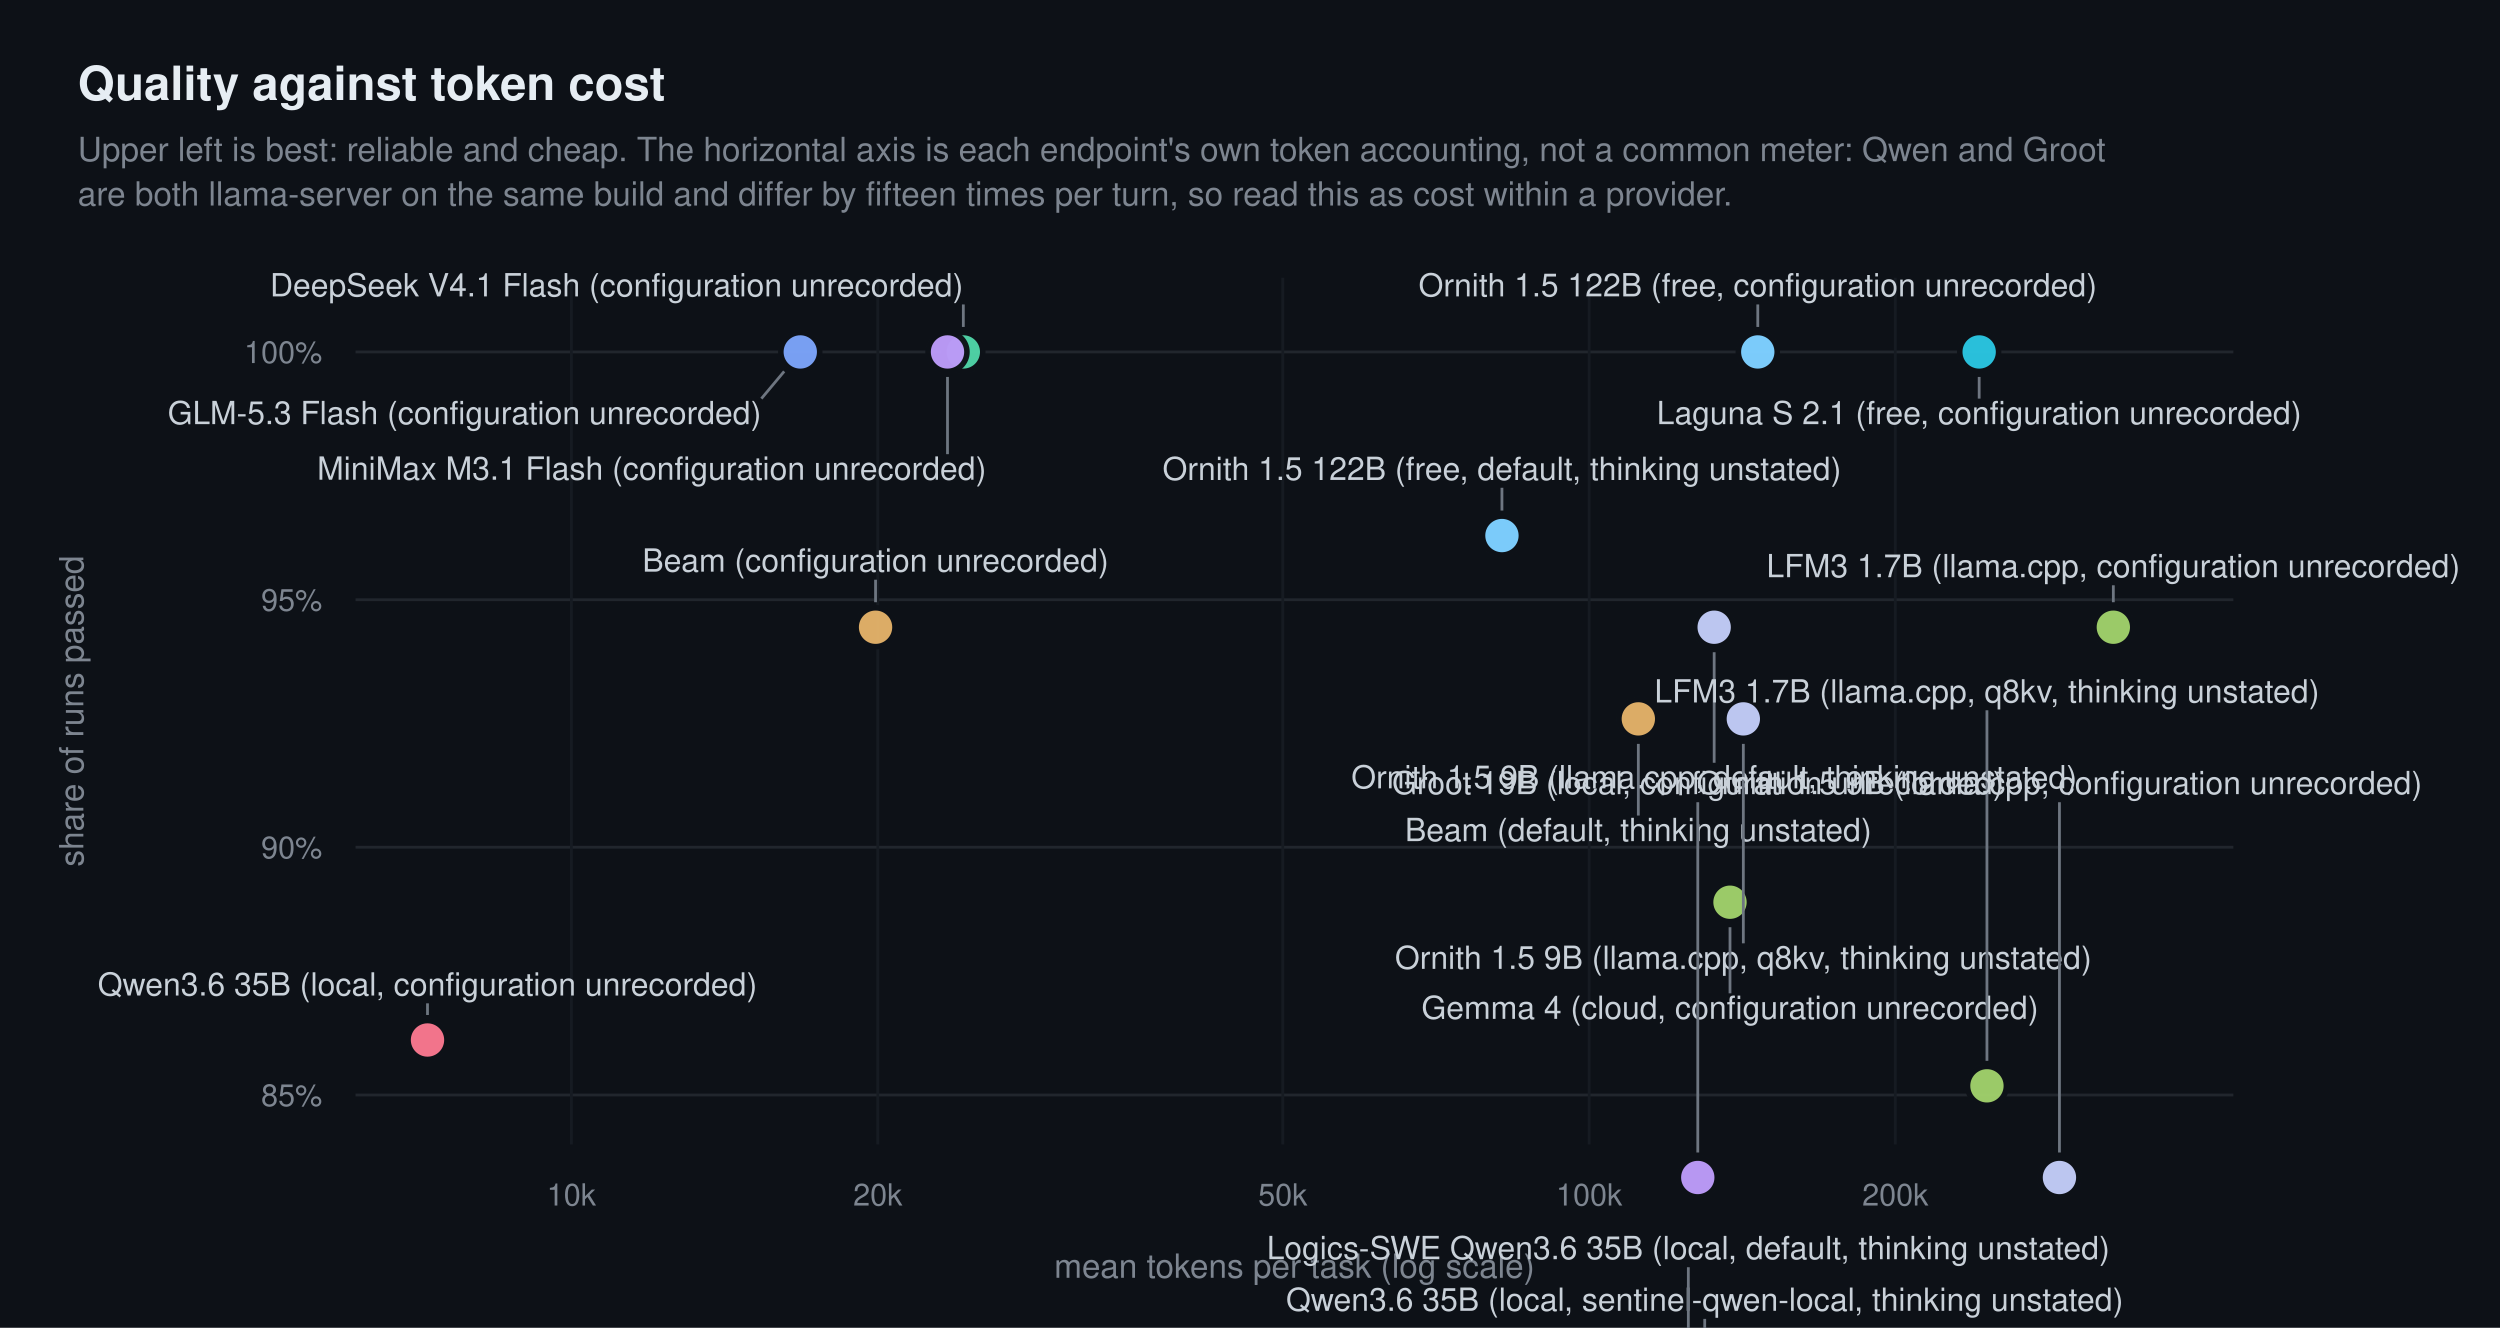
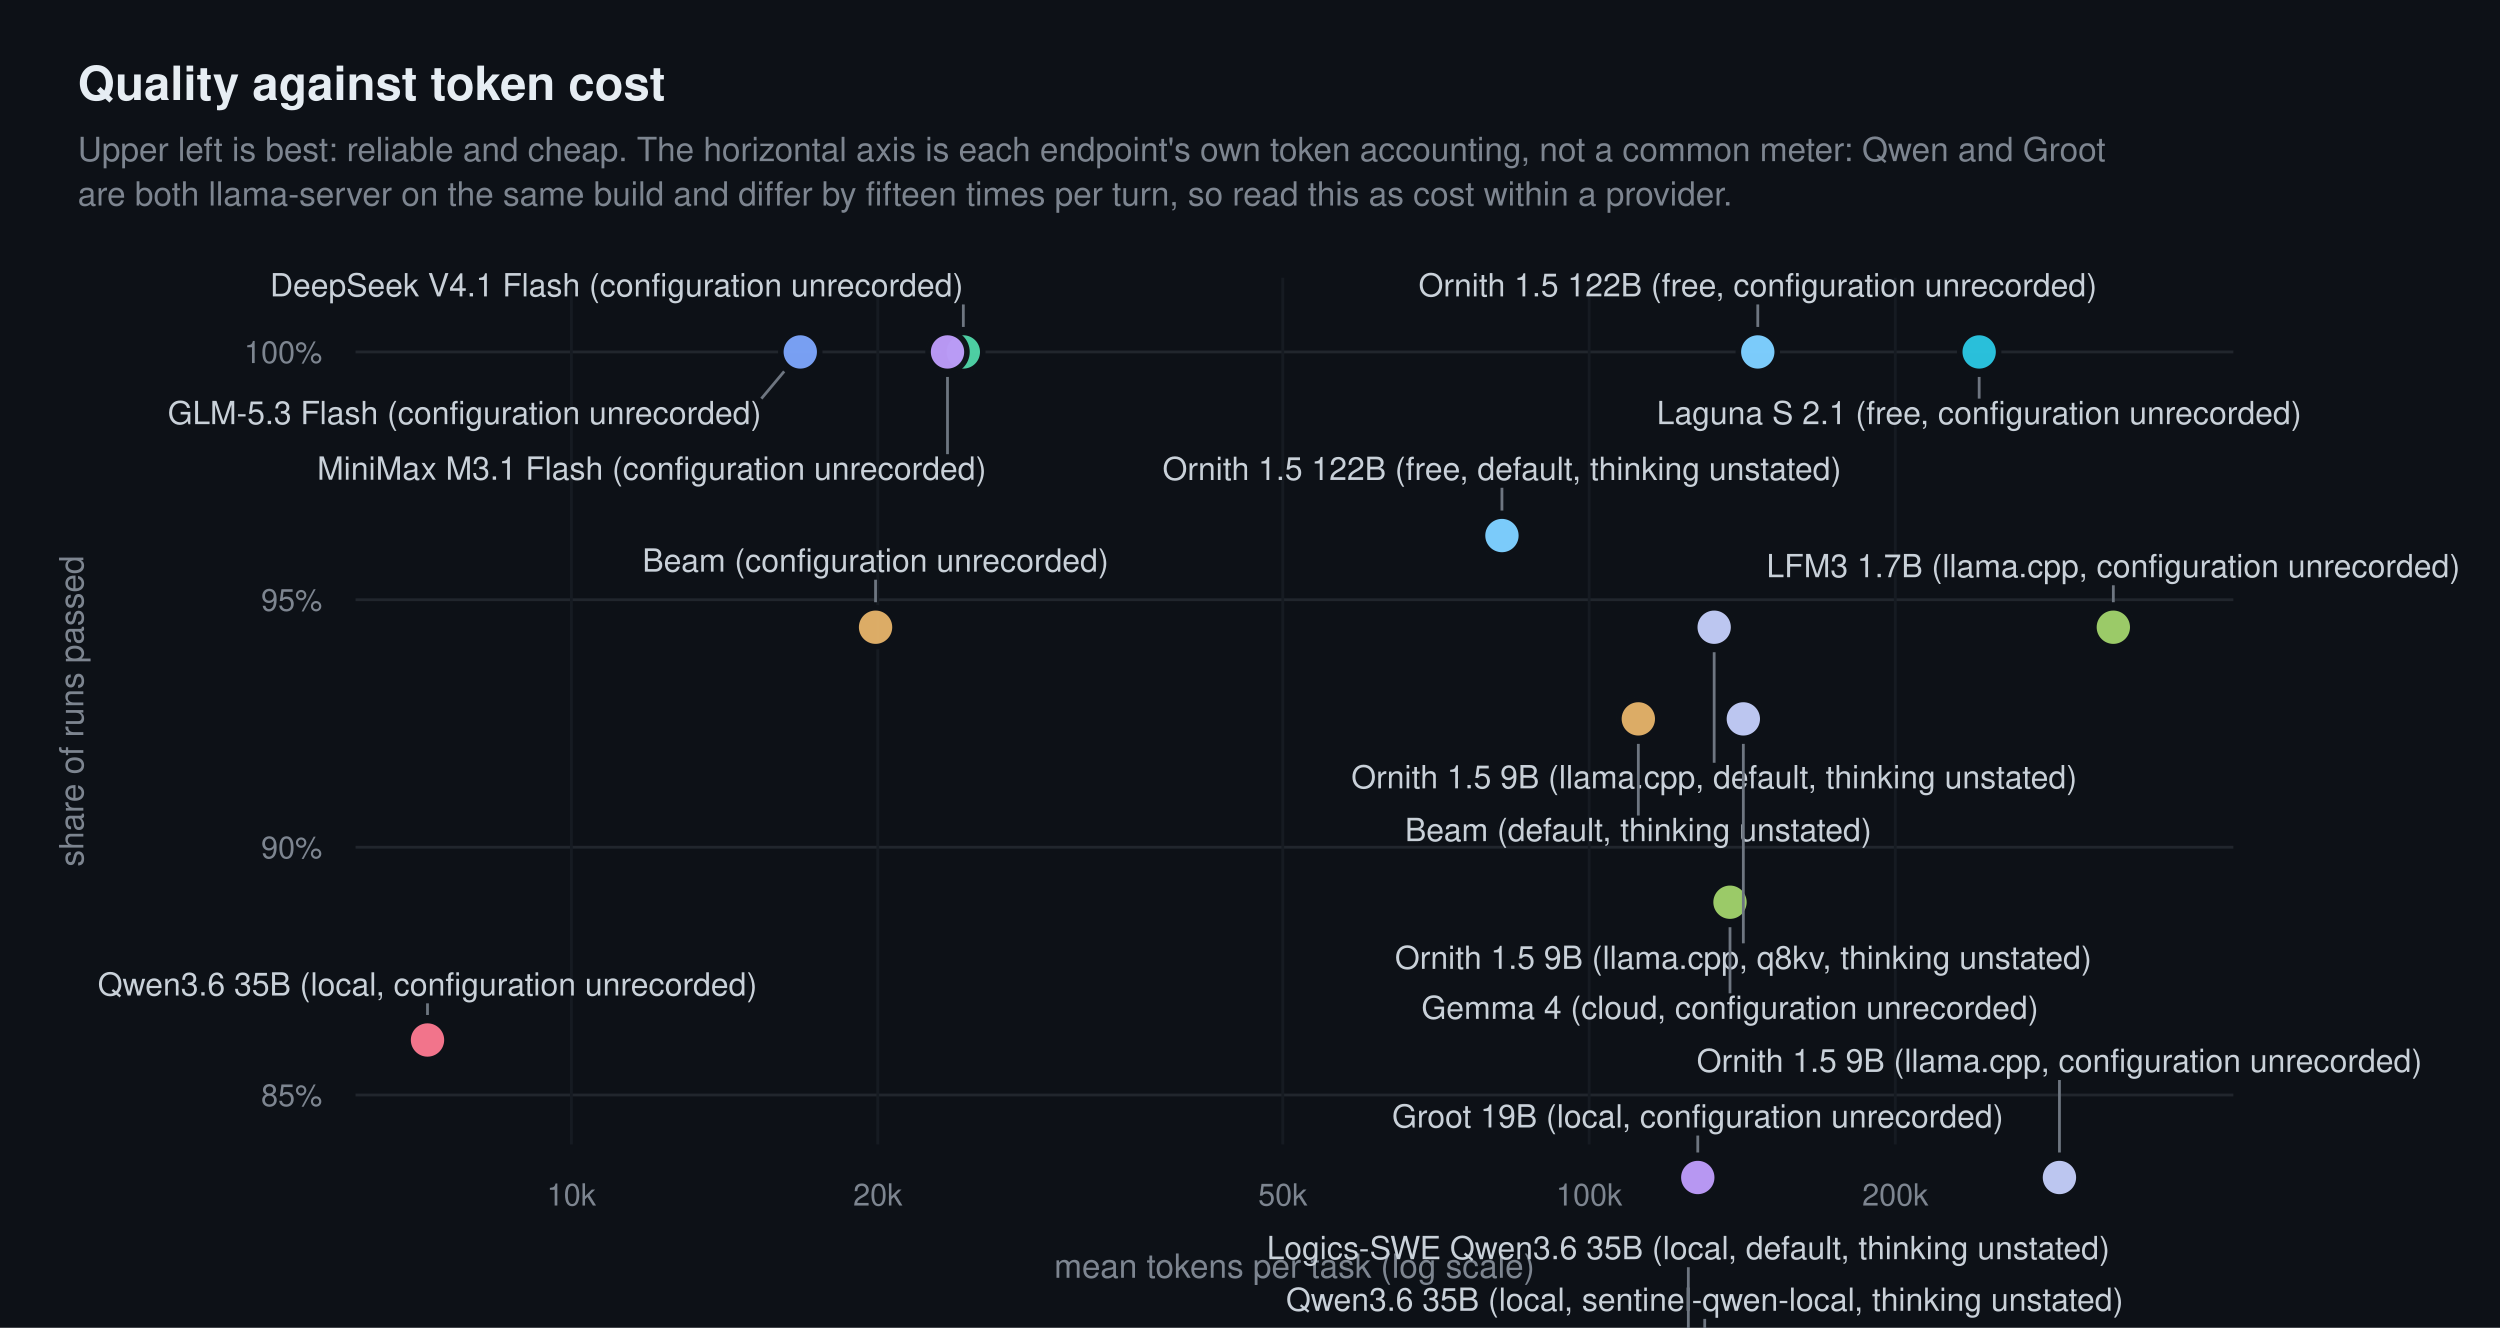
<svg xmlns="http://www.w3.org/2000/svg" width="900" height="478" viewBox="0 0 900 478" font-family="ui-sans-serif, -apple-system, Segoe UI, Helvetica, Arial, sans-serif">
  <rect width="100%" height="100%" fill="#0d1117" />
  <text x="28" y="36" fill="#e6edf3" font-size="17" font-weight="600">Quality against token cost</text>
  <text x="28" y="58" fill="#7d8590" font-size="12">Upper left is best: reliable and cheap. The horizontal axis is each endpoint's own token accounting, not a common meter: Qwen and Groot</text>
  <text x="28" y="74" fill="#7d8590" font-size="12">are both llama-server on the same build and differ by fifteen times per turn, so read this as cost within a provider.</text>
  <line x1="128" y1="394.2" x2="804" y2="394.2" stroke="#21262d" stroke-width="1" />
  <text x="116" y="398.2" fill="#7d8590" font-size="11" text-anchor="end">85%</text>
  <line x1="128" y1="305.0" x2="804" y2="305.0" stroke="#21262d" stroke-width="1" />
  <text x="116" y="309.0" fill="#7d8590" font-size="11" text-anchor="end">90%</text>
  <line x1="128" y1="215.9" x2="804" y2="215.9" stroke="#21262d" stroke-width="1" />
  <text x="116" y="219.9" fill="#7d8590" font-size="11" text-anchor="end">95%</text>
  <line x1="128" y1="126.7" x2="804" y2="126.7" stroke="#21262d" stroke-width="1" />
  <text x="116" y="130.7" fill="#7d8590" font-size="11" text-anchor="end">100%</text>
  <line x1="205.7" y1="100" x2="205.7" y2="412" stroke="#161b22" stroke-width="1" />
  <text x="205.7" y="434" fill="#7d8590" font-size="11" text-anchor="middle">10k</text>
  <line x1="316.0" y1="100" x2="316.0" y2="412" stroke="#161b22" stroke-width="1" />
  <text x="316.0" y="434" fill="#7d8590" font-size="11" text-anchor="middle">20k</text>
  <line x1="461.8" y1="100" x2="461.8" y2="412" stroke="#161b22" stroke-width="1" />
  <text x="461.8" y="434" fill="#7d8590" font-size="11" text-anchor="middle">50k</text>
  <line x1="572.1" y1="100" x2="572.1" y2="412" stroke="#161b22" stroke-width="1" />
  <text x="572.1" y="434" fill="#7d8590" font-size="11" text-anchor="middle">100k</text>
  <line x1="682.3" y1="100" x2="682.3" y2="412" stroke="#161b22" stroke-width="1" />
  <text x="682.3" y="434" fill="#7d8590" font-size="11" text-anchor="middle">200k</text>
  <text x="466" y="460" fill="#7d8590" font-size="12" text-anchor="middle">mean tokens per task (log scale)</text>
  <text x="30" y="256" fill="#7d8590" font-size="12" text-anchor="middle" transform="rotate(-90 30 256)">share of runs passed</text>
  <circle cx="346.8" cy="126.7" r="7" fill="#4fd1a5" stroke="#0d1117" stroke-width="2" opacity="0.98" />
  <circle cx="288.1" cy="126.7" r="7" fill="#7aa2f7" stroke="#0d1117" stroke-width="2" opacity="0.98" />
  <circle cx="341.1" cy="126.7" r="7" fill="#bb9af7" stroke="#0d1117" stroke-width="2" opacity="0.98" />
  <circle cx="632.8" cy="126.7" r="7" fill="#7dcfff" stroke="#0d1117" stroke-width="2" opacity="0.98" />
  <circle cx="540.7" cy="192.8" r="7" fill="#7dcfff" stroke="#0d1117" stroke-width="2" opacity="0.98" />
  <circle cx="712.5" cy="126.7" r="7" fill="#2ac3de" stroke="#0d1117" stroke-width="2" opacity="0.98" />
  <circle cx="315.2" cy="225.8" r="7" fill="#e0af68" stroke="#0d1117" stroke-width="2" opacity="0.98" />
  <circle cx="589.8" cy="258.8" r="7" fill="#e0af68" stroke="#0d1117" stroke-width="2" opacity="0.98" />
  <circle cx="622.8" cy="324.8" r="7" fill="#9ece6a" stroke="#0d1117" stroke-width="2" opacity="0.98" />
  <circle cx="153.9" cy="374.4" r="7" fill="#f7768e" stroke="#0d1117" stroke-width="2" opacity="0.98" />
  <circle cx="613.7" cy="489.9" r="7" fill="#f7768e" stroke="#0d1117" stroke-width="2" opacity="0.98" />
  <circle cx="791.8" cy="805.9" r="7" fill="#ff9e64" stroke="#0d1117" stroke-width="2" opacity="0.98" />
  <circle cx="760.8" cy="225.8" r="7" fill="#9ece6a" stroke="#0d1117" stroke-width="2" opacity="0.98" />
-   <circle cx="715.3" cy="390.9" r="7" fill="#9ece6a" stroke="#0d1117" stroke-width="2" opacity="0.98" />
+   <circle cx="661.2" cy="555.9" r="7" fill="#9ece6a" stroke="#0d1117" stroke-width="2" opacity="0.98" />
  <circle cx="741.4" cy="423.9" r="7" fill="#c0caf5" stroke="#0d1117" stroke-width="2" opacity="0.98" />
  <circle cx="627.6" cy="258.8" r="7" fill="#c0caf5" stroke="#0d1117" stroke-width="2" opacity="0.98" />
  <circle cx="617.1" cy="225.8" r="7" fill="#c0caf5" stroke="#0d1117" stroke-width="2" opacity="0.98" />
  <circle cx="649.1" cy="869.6" r="7" fill="#e0af68" stroke="#0d1117" stroke-width="2" opacity="0.98" />
  <circle cx="683.1" cy="721.0" r="7" fill="#f7768e" stroke="#0d1117" stroke-width="2" opacity="0.98" />
  <circle cx="607.8" cy="511.3" r="7" fill="#73daca" stroke="#0d1117" stroke-width="2" opacity="0.98" />
  <circle cx="611.2" cy="423.9" r="7" fill="#bb9af7" stroke="#0d1117" stroke-width="2" opacity="0.98" />
  <line x1="346.8" y1="117.7" x2="346.8" y2="109.6" stroke="#6e7681" stroke-width="1" />
  <text x="346.8" y="106.7" fill="#c9d1d9" font-size="11.5" text-anchor="end">DeepSeek V4.1 Flash (configuration unrecorded)</text>
  <line x1="632.8" y1="117.7" x2="632.8" y2="109.6" stroke="#6e7681" stroke-width="1" />
  <text x="632.8" y="106.7" fill="#c9d1d9" font-size="11.5" text-anchor="middle">Ornith 1.5 122B (free, configuration unrecorded)</text>
  <line x1="712.5" y1="135.7" x2="712.5" y2="143.5" stroke="#6e7681" stroke-width="1" />
  <text x="712.5" y="152.7" fill="#c9d1d9" font-size="11.5" text-anchor="middle">Laguna S 2.1 (free, configuration unrecorded)</text>
  <line x1="282.3" y1="133.7" x2="274.1" y2="143.5" stroke="#6e7681" stroke-width="1" />
  <text x="274.1" y="152.7" fill="#c9d1d9" font-size="11.5" text-anchor="end">GLM-5.3 Flash (configuration unrecorded)</text>
  <line x1="341.1" y1="135.7" x2="341.1" y2="163.5" stroke="#6e7681" stroke-width="1" />
  <text x="355.1" y="172.7" fill="#c9d1d9" font-size="11.5" text-anchor="end">MiniMax M3.1 Flash (configuration unrecorded)</text>
  <line x1="540.7" y1="183.8" x2="540.7" y2="175.6" stroke="#6e7681" stroke-width="1" />
  <text x="540.7" y="172.8" fill="#c9d1d9" font-size="11.5" text-anchor="middle">Ornith 1.5 122B (free, default, thinking unstated)</text>
  <line x1="315.2" y1="216.8" x2="315.2" y2="208.7" stroke="#6e7681" stroke-width="1" />
  <text x="315.2" y="205.8" fill="#c9d1d9" font-size="11.5" text-anchor="middle">Beam (configuration unrecorded)</text>
  <line x1="617.1" y1="234.8" x2="617.1" y2="274.6" stroke="#6e7681" stroke-width="1" />
  <text x="617.1" y="283.8" fill="#c9d1d9" font-size="11.5" text-anchor="middle">Ornith 1.5 9B (llama.cpp, default, thinking unstated)</text>
  <line x1="760.8" y1="216.8" x2="760.8" y2="210.7" stroke="#6e7681" stroke-width="1" />
  <text x="760.8" y="207.8" fill="#c9d1d9" font-size="11.5" text-anchor="middle">LFM3 1.7B (llama.cpp, configuration unrecorded)</text>
  <line x1="589.8" y1="267.8" x2="589.8" y2="293.6" stroke="#6e7681" stroke-width="1" />
  <text x="589.8" y="302.8" fill="#c9d1d9" font-size="11.5" text-anchor="middle">Beam (default, thinking unstated)</text>
  <line x1="627.6" y1="267.8" x2="627.6" y2="339.6" stroke="#6e7681" stroke-width="1" />
  <text x="627.6" y="348.8" fill="#c9d1d9" font-size="11.5" text-anchor="middle">Ornith 1.5 9B (llama.cpp, q8kv, thinking unstated)</text>
  <line x1="622.8" y1="333.8" x2="622.8" y2="357.6" stroke="#6e7681" stroke-width="1" />
  <text x="622.8" y="366.8" fill="#c9d1d9" font-size="11.5" text-anchor="middle">Gemma 4 (cloud, configuration unrecorded)</text>
-   <line x1="715.3" y1="381.9" x2="715.3" y2="255.7" stroke="#6e7681" stroke-width="1" />
-   <text x="715.3" y="252.9" fill="#c9d1d9" font-size="11.5" text-anchor="middle">LFM3 1.7B (llama.cpp, q8kv, thinking unstated)</text>
  <line x1="153.9" y1="365.4" x2="153.9" y2="361.2" stroke="#6e7681" stroke-width="1" />
  <text x="153.9" y="358.4" fill="#c9d1d9" font-size="11.5" text-anchor="middle">Qwen3.6 35B (local, configuration unrecorded)</text>
-   <line x1="611.2" y1="414.9" x2="611.2" y2="288.8" stroke="#6e7681" stroke-width="1" />
-   <text x="611.2" y="285.9" fill="#c9d1d9" font-size="11.5" text-anchor="middle">Groot 19B (local, configuration unrecorded)</text>
-   <line x1="741.4" y1="414.9" x2="741.4" y2="288.8" stroke="#6e7681" stroke-width="1" />
-   <text x="741.4" y="285.9" fill="#c9d1d9" font-size="11.5" text-anchor="middle">Ornith 1.5 9B (llama.cpp, configuration unrecorded)</text>
+   <line x1="611.2" y1="414.9" x2="611.2" y2="408.8" stroke="#6e7681" stroke-width="1" />
+   <text x="611.2" y="405.9" fill="#c9d1d9" font-size="11.5" text-anchor="middle">Groot 19B (local, configuration unrecorded)</text>
+   <line x1="741.4" y1="414.9" x2="741.4" y2="388.8" stroke="#6e7681" stroke-width="1" />
+   <text x="741.4" y="385.9" fill="#c9d1d9" font-size="11.5" text-anchor="middle">Ornith 1.5 9B (llama.cpp, configuration unrecorded)</text>
  <line x1="613.7" y1="480.9" x2="613.7" y2="474.8" stroke="#6e7681" stroke-width="1" />
  <text x="613.7" y="471.9" fill="#c9d1d9" font-size="11.5" text-anchor="middle">Qwen3.6 35B (local, sentinel-qwen-local, thinking unstated)</text>
  <line x1="607.8" y1="502.3" x2="607.8" y2="456.2" stroke="#6e7681" stroke-width="1" />
  <text x="607.8" y="453.3" fill="#c9d1d9" font-size="11.5" text-anchor="middle">Logics-SWE Qwen3.6 35B (local, default, thinking unstated)</text>
+   <line x1="661.2" y1="546.9" x2="661.2" y2="540.8" stroke="#6e7681" stroke-width="1" />
+   <text x="661.2" y="537.9" fill="#c9d1d9" font-size="11.5" text-anchor="middle">LFM3 1.7B (llama.cpp, q8kv, thinking unstated)</text>
  <line x1="683.1" y1="712.0" x2="683.1" y2="705.9" stroke="#6e7681" stroke-width="1" />
  <text x="683.1" y="703.0" fill="#c9d1d9" font-size="11.5" text-anchor="middle">GLM-4.7-Flash 30B (local, default, thinking unstated)</text>
  <line x1="791.8" y1="814.9" x2="791.8" y2="824.7" stroke="#6e7681" stroke-width="1" />
  <text x="791.8" y="833.9" fill="#c9d1d9" font-size="11.5" text-anchor="middle">Nemotron 3.5 Lightning 30B (local, configuration unrecorded)</text>
  <line x1="649.1" y1="860.6" x2="649.1" y2="854.5" stroke="#6e7681" stroke-width="1" />
  <text x="649.1" y="851.6" fill="#c9d1d9" font-size="11.5" text-anchor="middle">Bonsai 2 9B (ternary Q2_0, configuration unrecorded)</text>
</svg>
